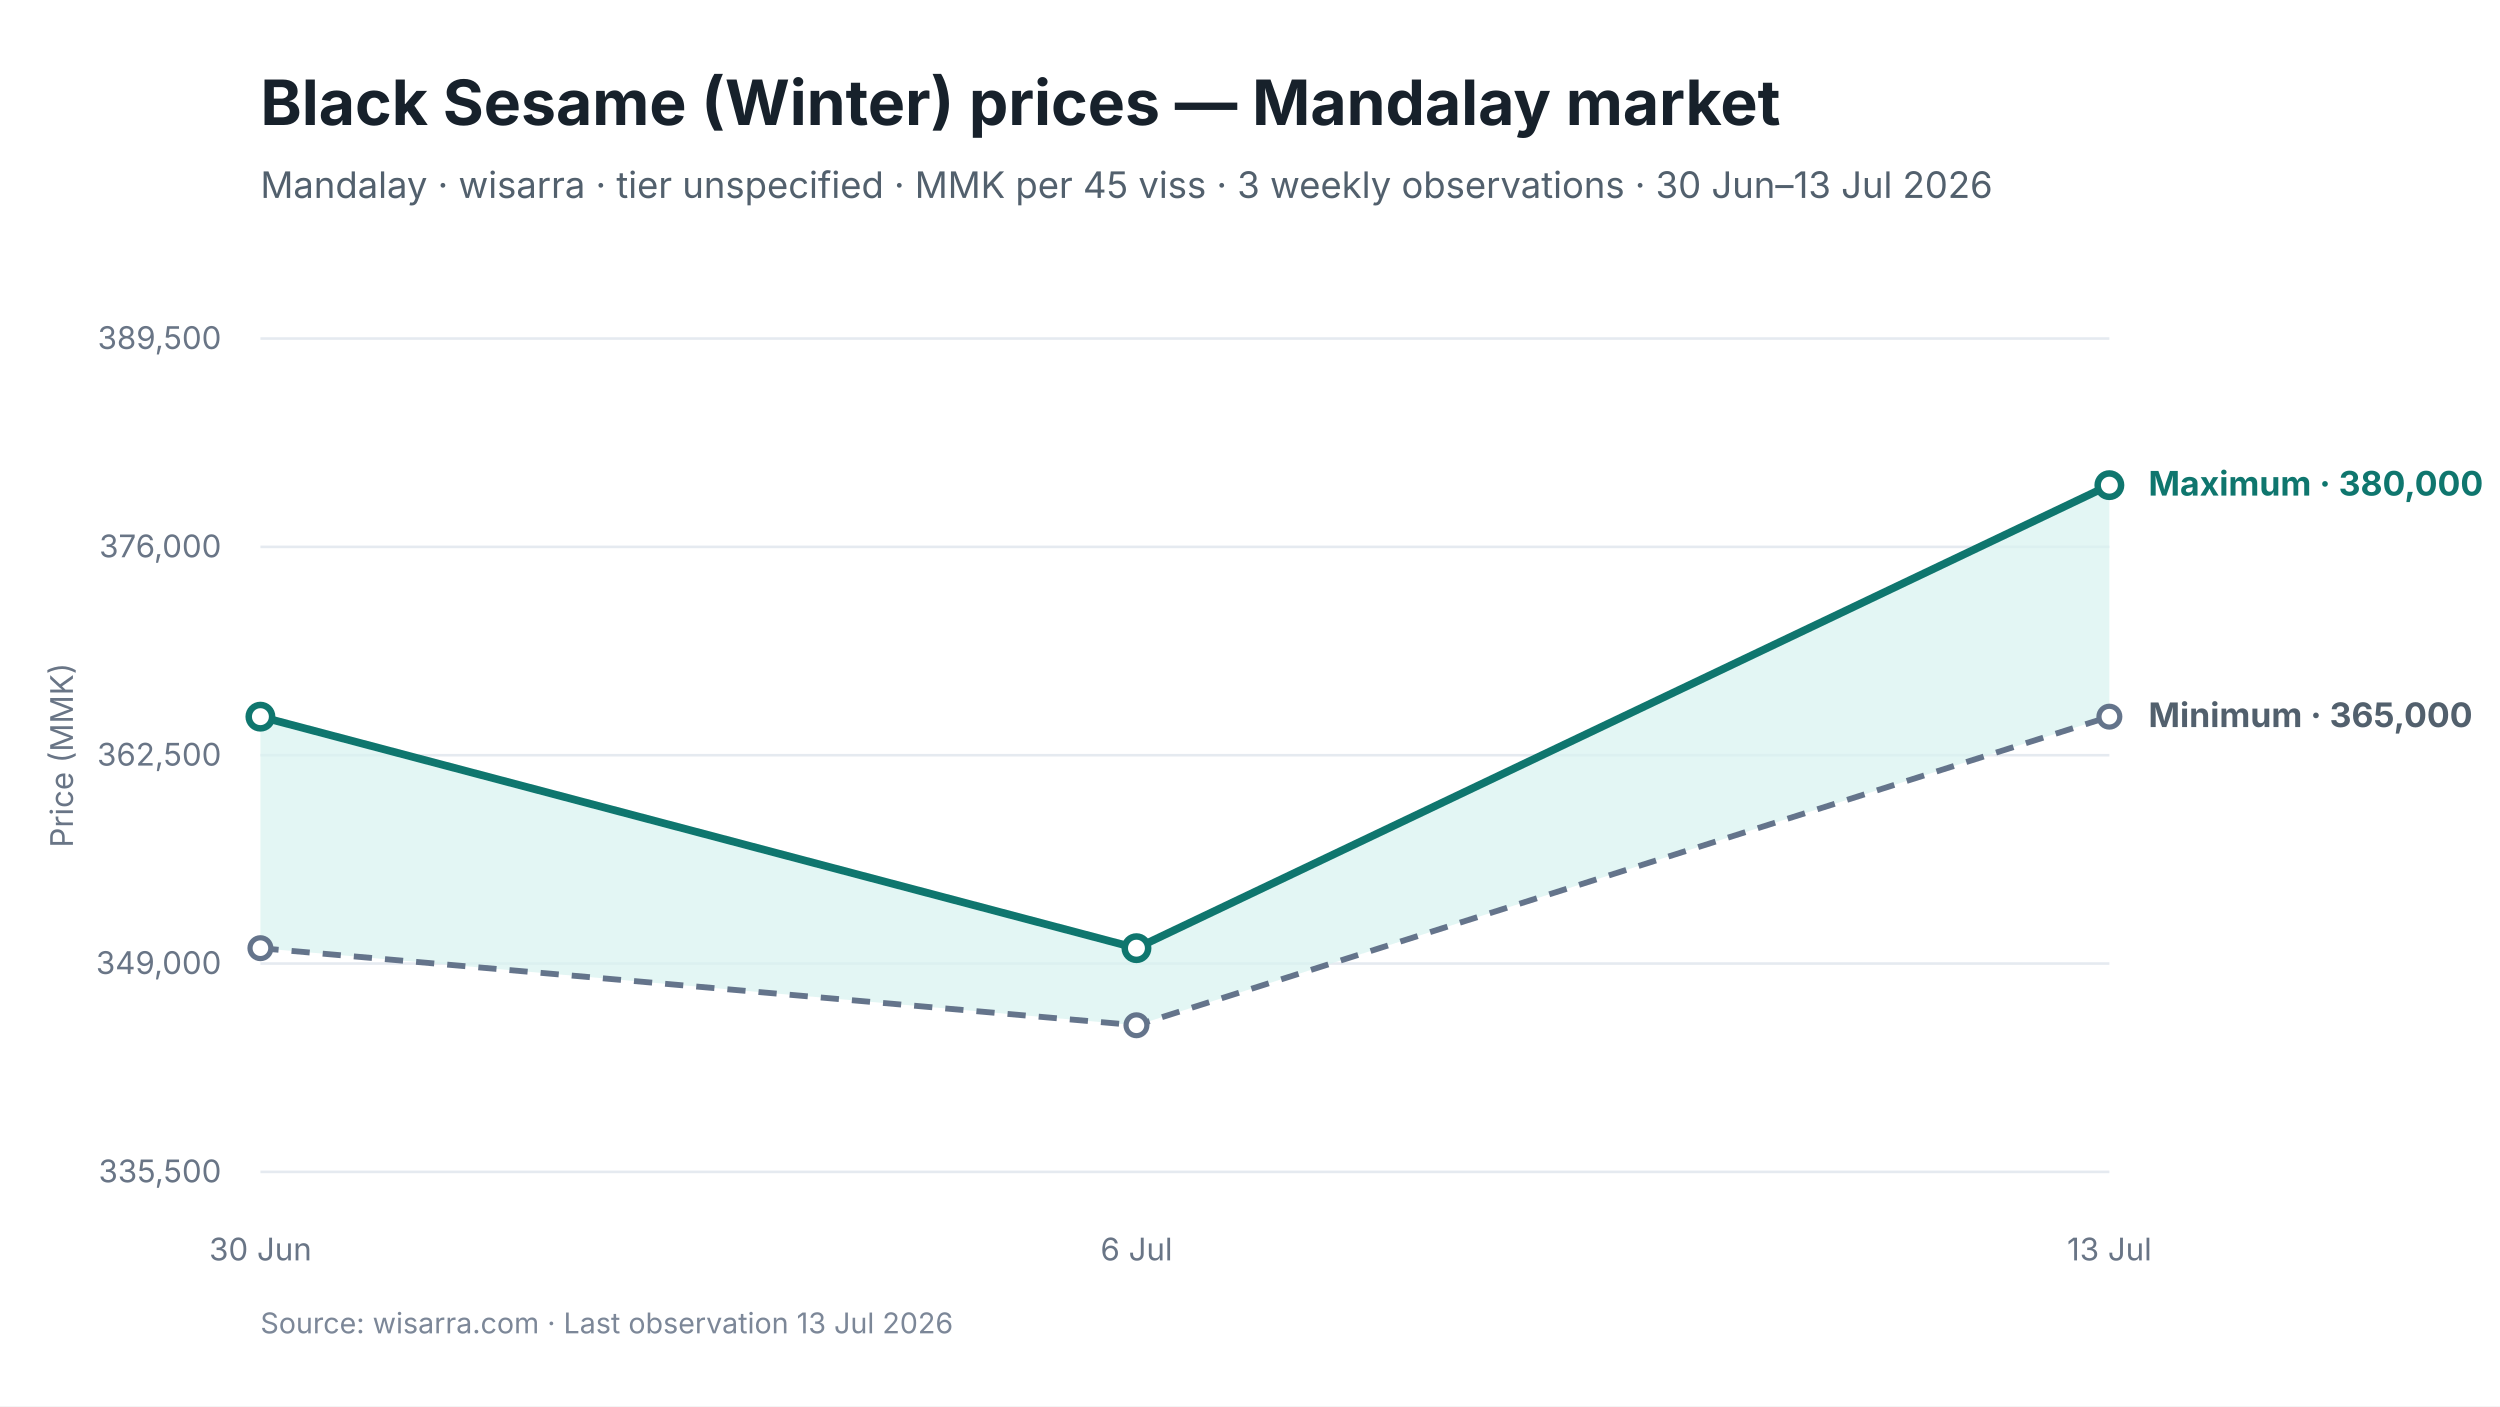
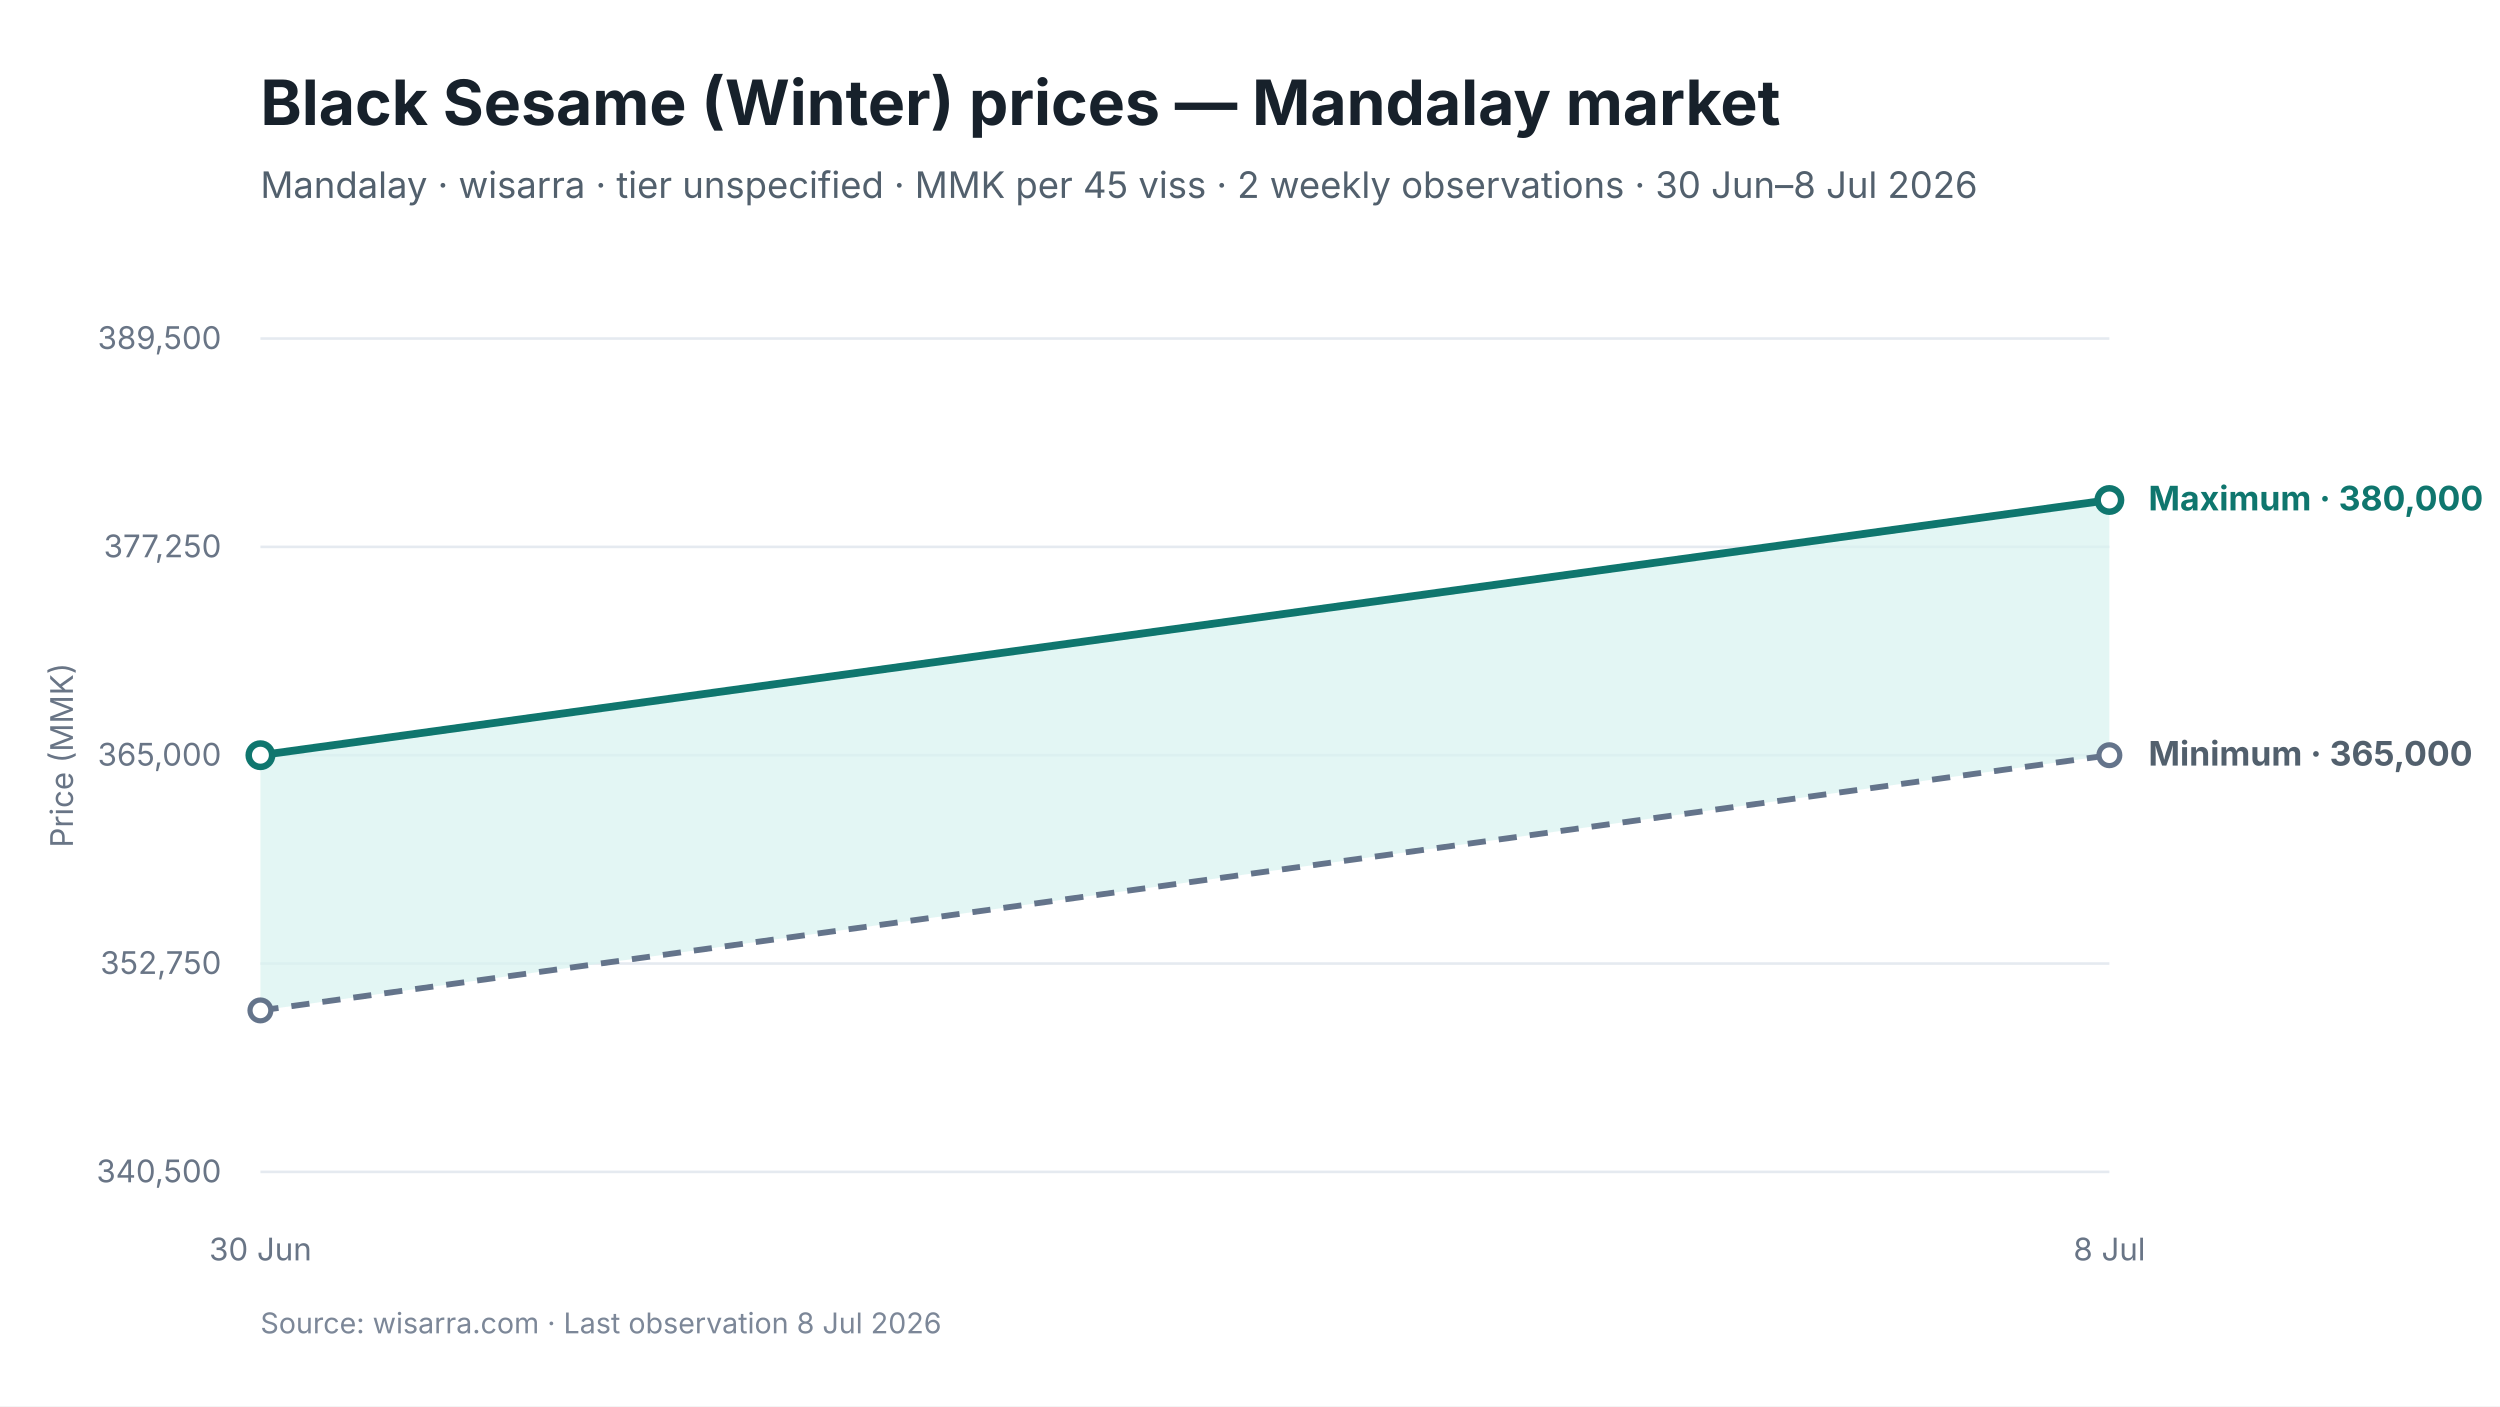
<svg xmlns="http://www.w3.org/2000/svg" viewBox="0 0 960 540" width="960" height="540" role="img" aria-labelledby="chart-title chart-desc">
  <style>
text { font-family: Inter, -apple-system, BlinkMacSystemFont, "Segoe UI", sans-serif; fill: #17212B; }
.chart-title { font-size: 24px; font-weight: 650; }
.subtitle { font-size: 14px; fill: #52606D; }
.axis { font-size: 12px; fill: #697586; }
.grid { stroke: #E5EAF0; stroke-width: 1; }
.range { fill: #D9F3F0; fill-opacity: 0.72; }
.maximum { stroke: #0F766E; stroke-width: 3; fill: none; }
.minimum { stroke: #64748B; stroke-width: 2.25; stroke-dasharray: 7 5; fill: none; }
.modal { stroke: #2563EB; stroke-width: 3; fill: none; }
.point-max { fill: #FFFFFF; stroke: #0F766E; stroke-width: 2.5; }
.point-min { fill: #FFFFFF; stroke: #64748B; stroke-width: 2; }
.point-modal { fill: #FFFFFF; stroke: #2563EB; stroke-width: 2.5; }
.direct-label { font-size: 13px; font-weight: 650; }
.maximum-label { fill: #0F766E; }
.minimum-label { fill: #52606D; }
.combined-label { fill: #334155; }
.modal-label { fill: #1D4ED8; }
.source { font-size: 11px; fill: #7C8798; }
</style>
  <rect width="960" height="540" fill="#FFFFFF" />
  <text id="chart-title" x="100" y="48" class="chart-title">Black Sesame (Winter) prices — Mandalay market</text>
-   <text x="100" y="76" class="subtitle">Mandalay · wisarra · tier unspecified · MMK per 45 viss · 3 weekly observations · 30 Jun–13 Jul 2026</text>
+   <text x="100" y="76" class="subtitle">Mandalay · wisarra · tier unspecified · MMK per 45 viss · 2 weekly observations · 30 Jun–8 Jul 2026</text>
  <line x1="100" y1="130.0" x2="810" y2="130.0" class="grid" />
  <text x="85" y="134.0" text-anchor="end" class="axis">389,500</text>
  <line x1="100" y1="210.0" x2="810" y2="210.0" class="grid" />
-   <text x="85" y="214.0" text-anchor="end" class="axis">376,000</text>
+   <text x="85" y="214.0" text-anchor="end" class="axis">377,250</text>
  <line x1="100" y1="290.0" x2="810" y2="290.0" class="grid" />
-   <text x="85" y="294.0" text-anchor="end" class="axis">362,500</text>
+   <text x="85" y="294.0" text-anchor="end" class="axis">365,000</text>
  <line x1="100" y1="370.0" x2="810" y2="370.0" class="grid" />
-   <text x="85" y="374.0" text-anchor="end" class="axis">349,000</text>
+   <text x="85" y="374.0" text-anchor="end" class="axis">352,750</text>
  <line x1="100" y1="450.0" x2="810" y2="450.0" class="grid" />
-   <text x="85" y="454.0" text-anchor="end" class="axis">335,500</text>
-   <polygon points="100.0,364.1 436.4,393.7 810.0,275.2 810.0,186.3 436.4,364.1 100.0,275.2" class="range" />
-   <path d="M 100.0 364.1 L 436.4 393.7 L 810.0 275.2" class="minimum" />
-   <path d="M 100.0 275.2 L 436.4 364.1 L 810.0 186.3" class="maximum" />
-   <circle cx="100.0" cy="364.1" r="4" class="point-min" />
-   <circle cx="436.4" cy="393.7" r="4" class="point-min" />
-   <circle cx="810.0" cy="275.2" r="4" class="point-min" />
-   <circle cx="100.0" cy="275.2" r="4.5" class="point-max" />
-   <circle cx="436.4" cy="364.1" r="4.5" class="point-max" />
-   <circle cx="810.0" cy="186.3" r="4.5" class="point-max" />
+   <text x="85" y="454.0" text-anchor="end" class="axis">340,500</text>
+   <polygon points="100.0,388.0 810.0,290.0 810.0,192.0 100.0,290.0" class="range" />
+   <path d="M 100.0 388.0 L 810.0 290.0" class="minimum" />
+   <path d="M 100.0 290.0 L 810.0 192.0" class="maximum" />
+   <circle cx="100.0" cy="388.0" r="4" class="point-min" />
+   <circle cx="810.0" cy="290.0" r="4" class="point-min" />
+   <circle cx="100.0" cy="290.0" r="4.5" class="point-max" />
+   <circle cx="810.0" cy="192.0" r="4.5" class="point-max" />
  <text x="100.0" y="484" text-anchor="middle" class="axis">30 Jun</text>
-   <text x="436.4" y="484" text-anchor="middle" class="axis">6 Jul</text>
-   <text x="810.0" y="484" text-anchor="middle" class="axis">13 Jul</text>
-   <text x="825.0" y="190.3" class="direct-label maximum-label">Maximum · 380,000</text>
-   <text x="825.0" y="279.2" class="direct-label minimum-label">Minimum · 365,000</text>
+   <text x="810.0" y="484" text-anchor="middle" class="axis">8 Jul</text>
+   <text x="825.0" y="196.0" class="direct-label maximum-label">Maximum · 380,000</text>
+   <text x="825.0" y="294.0" class="direct-label minimum-label">Minimum · 365,000</text>
  <text x="28" y="290.0" text-anchor="middle" class="axis" transform="rotate(-90 28 290.0)">Price (MMK)</text>
-   <text x="100" y="512" class="source">Source: wisarra.com · Last observation 13 Jul 2026</text>
+   <text x="100" y="512" class="source">Source: wisarra.com · Last observation 8 Jul 2026</text>
</svg>
